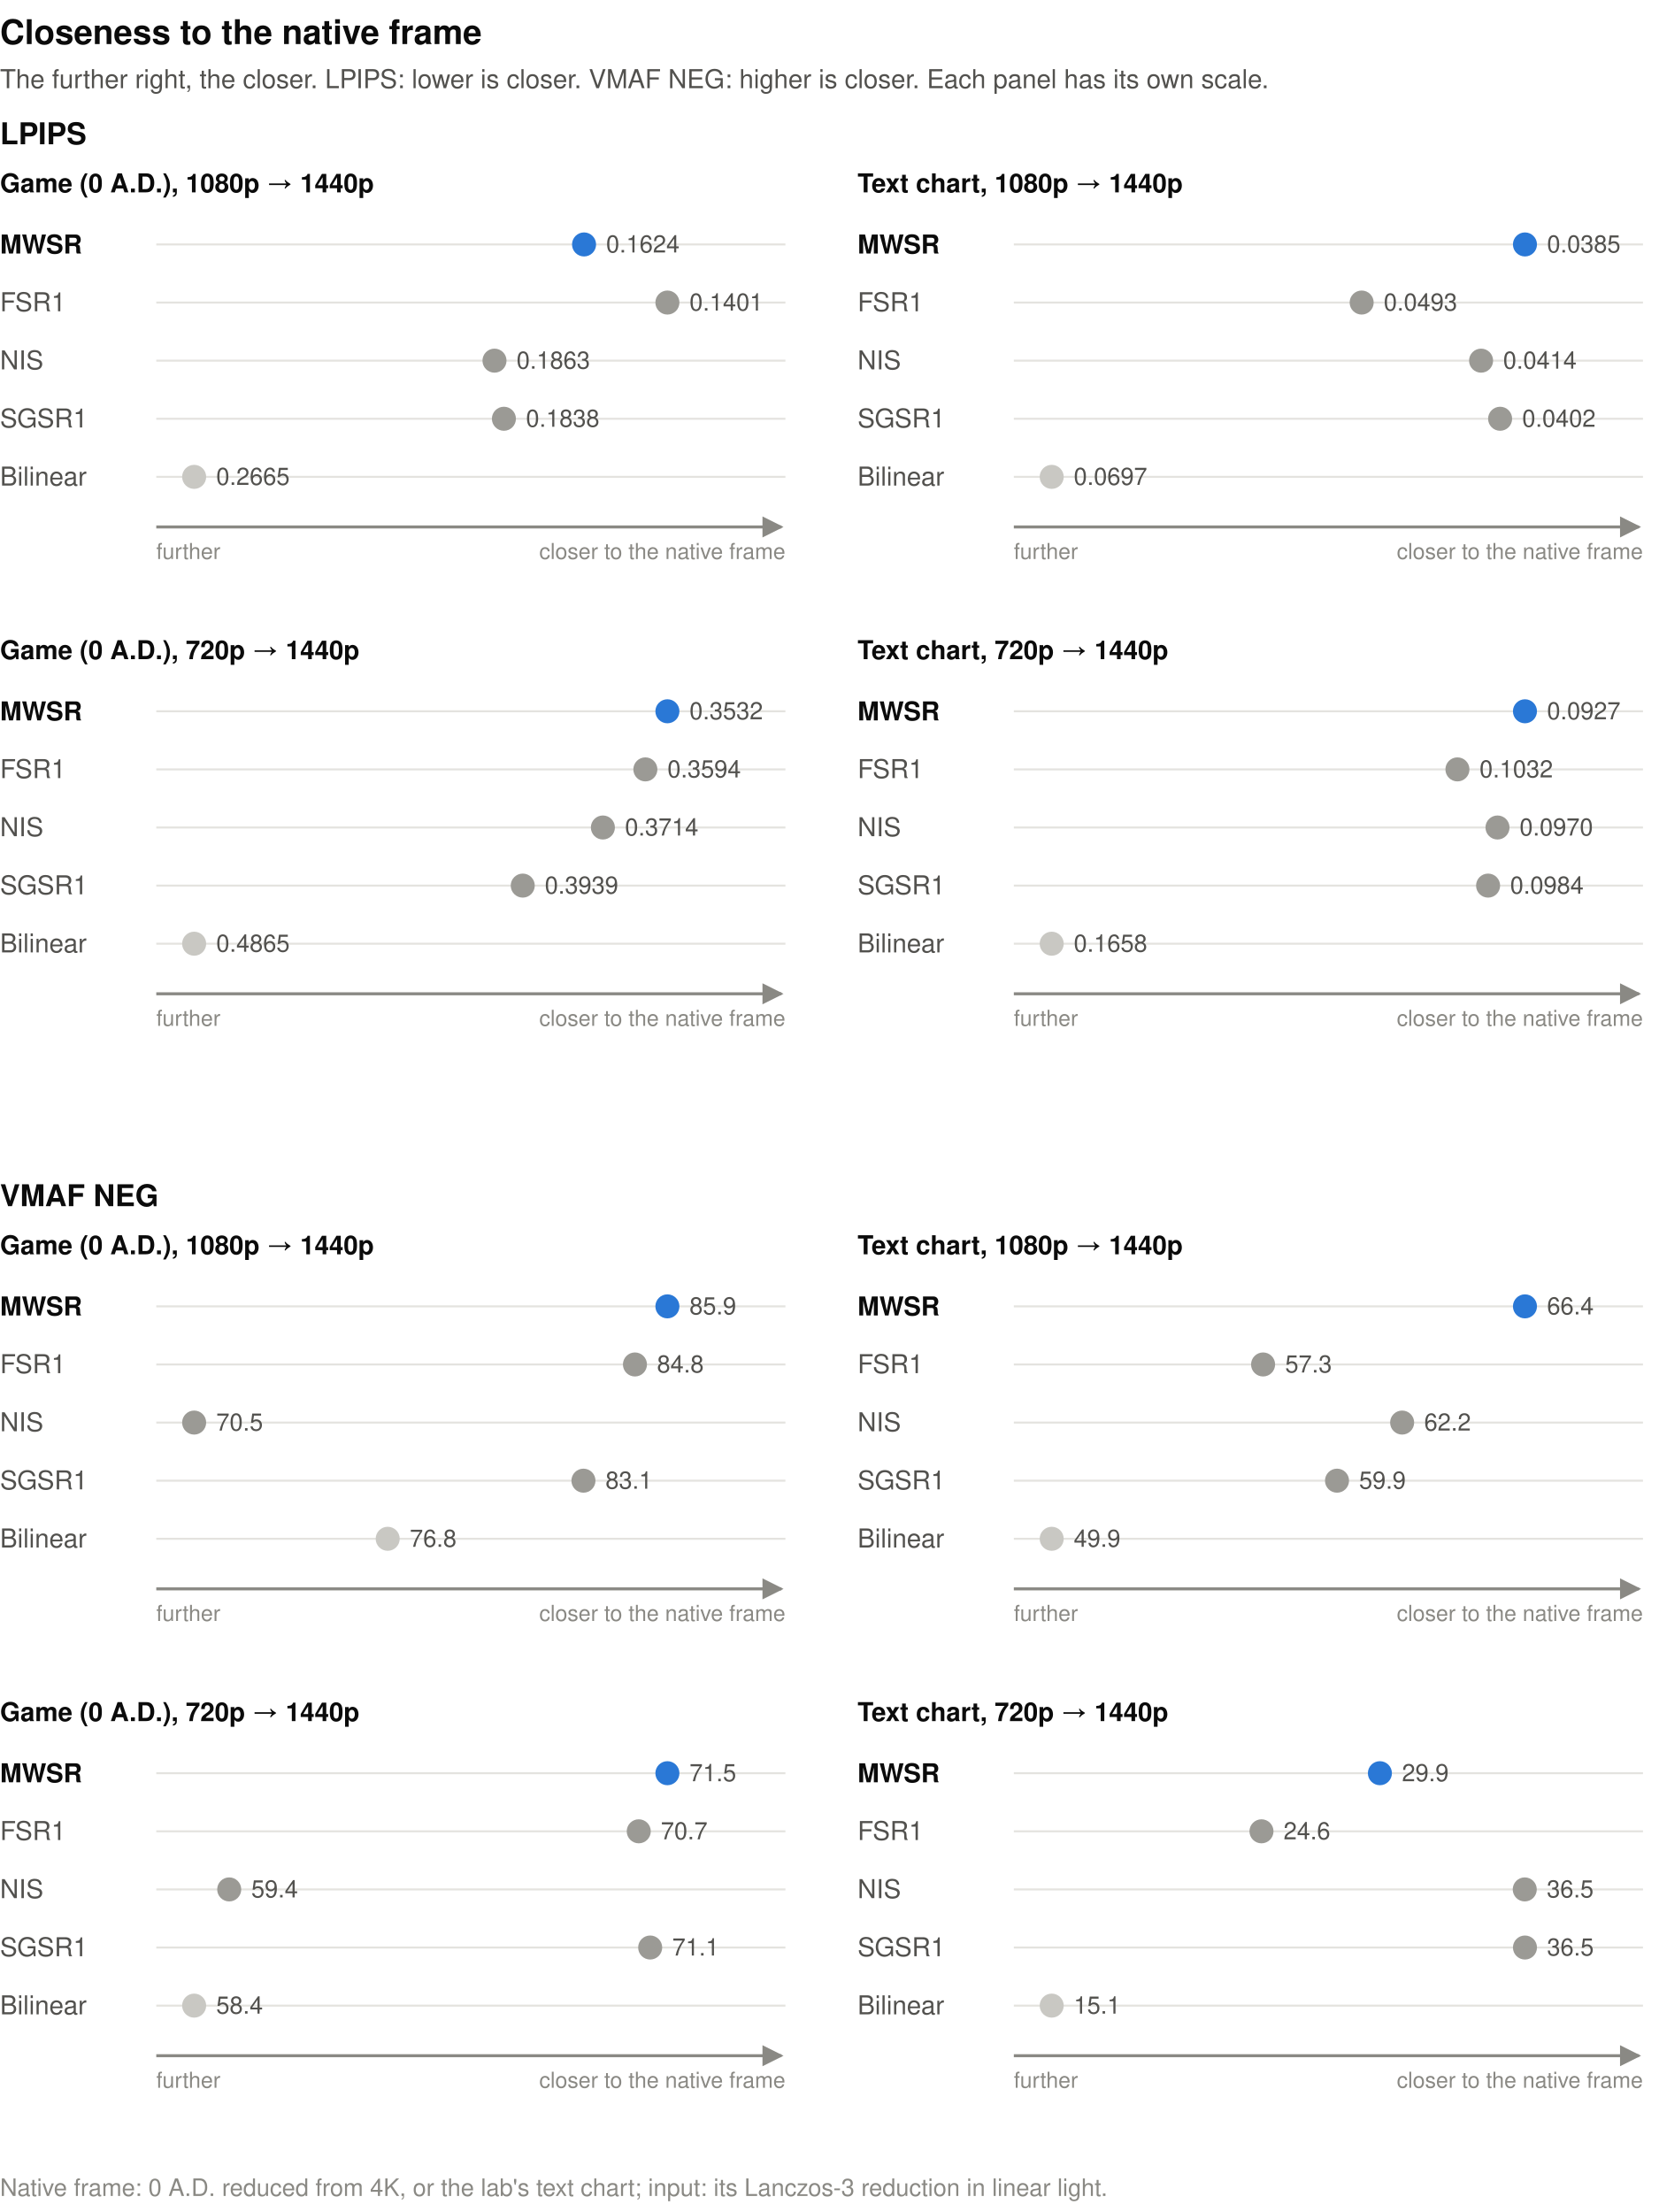
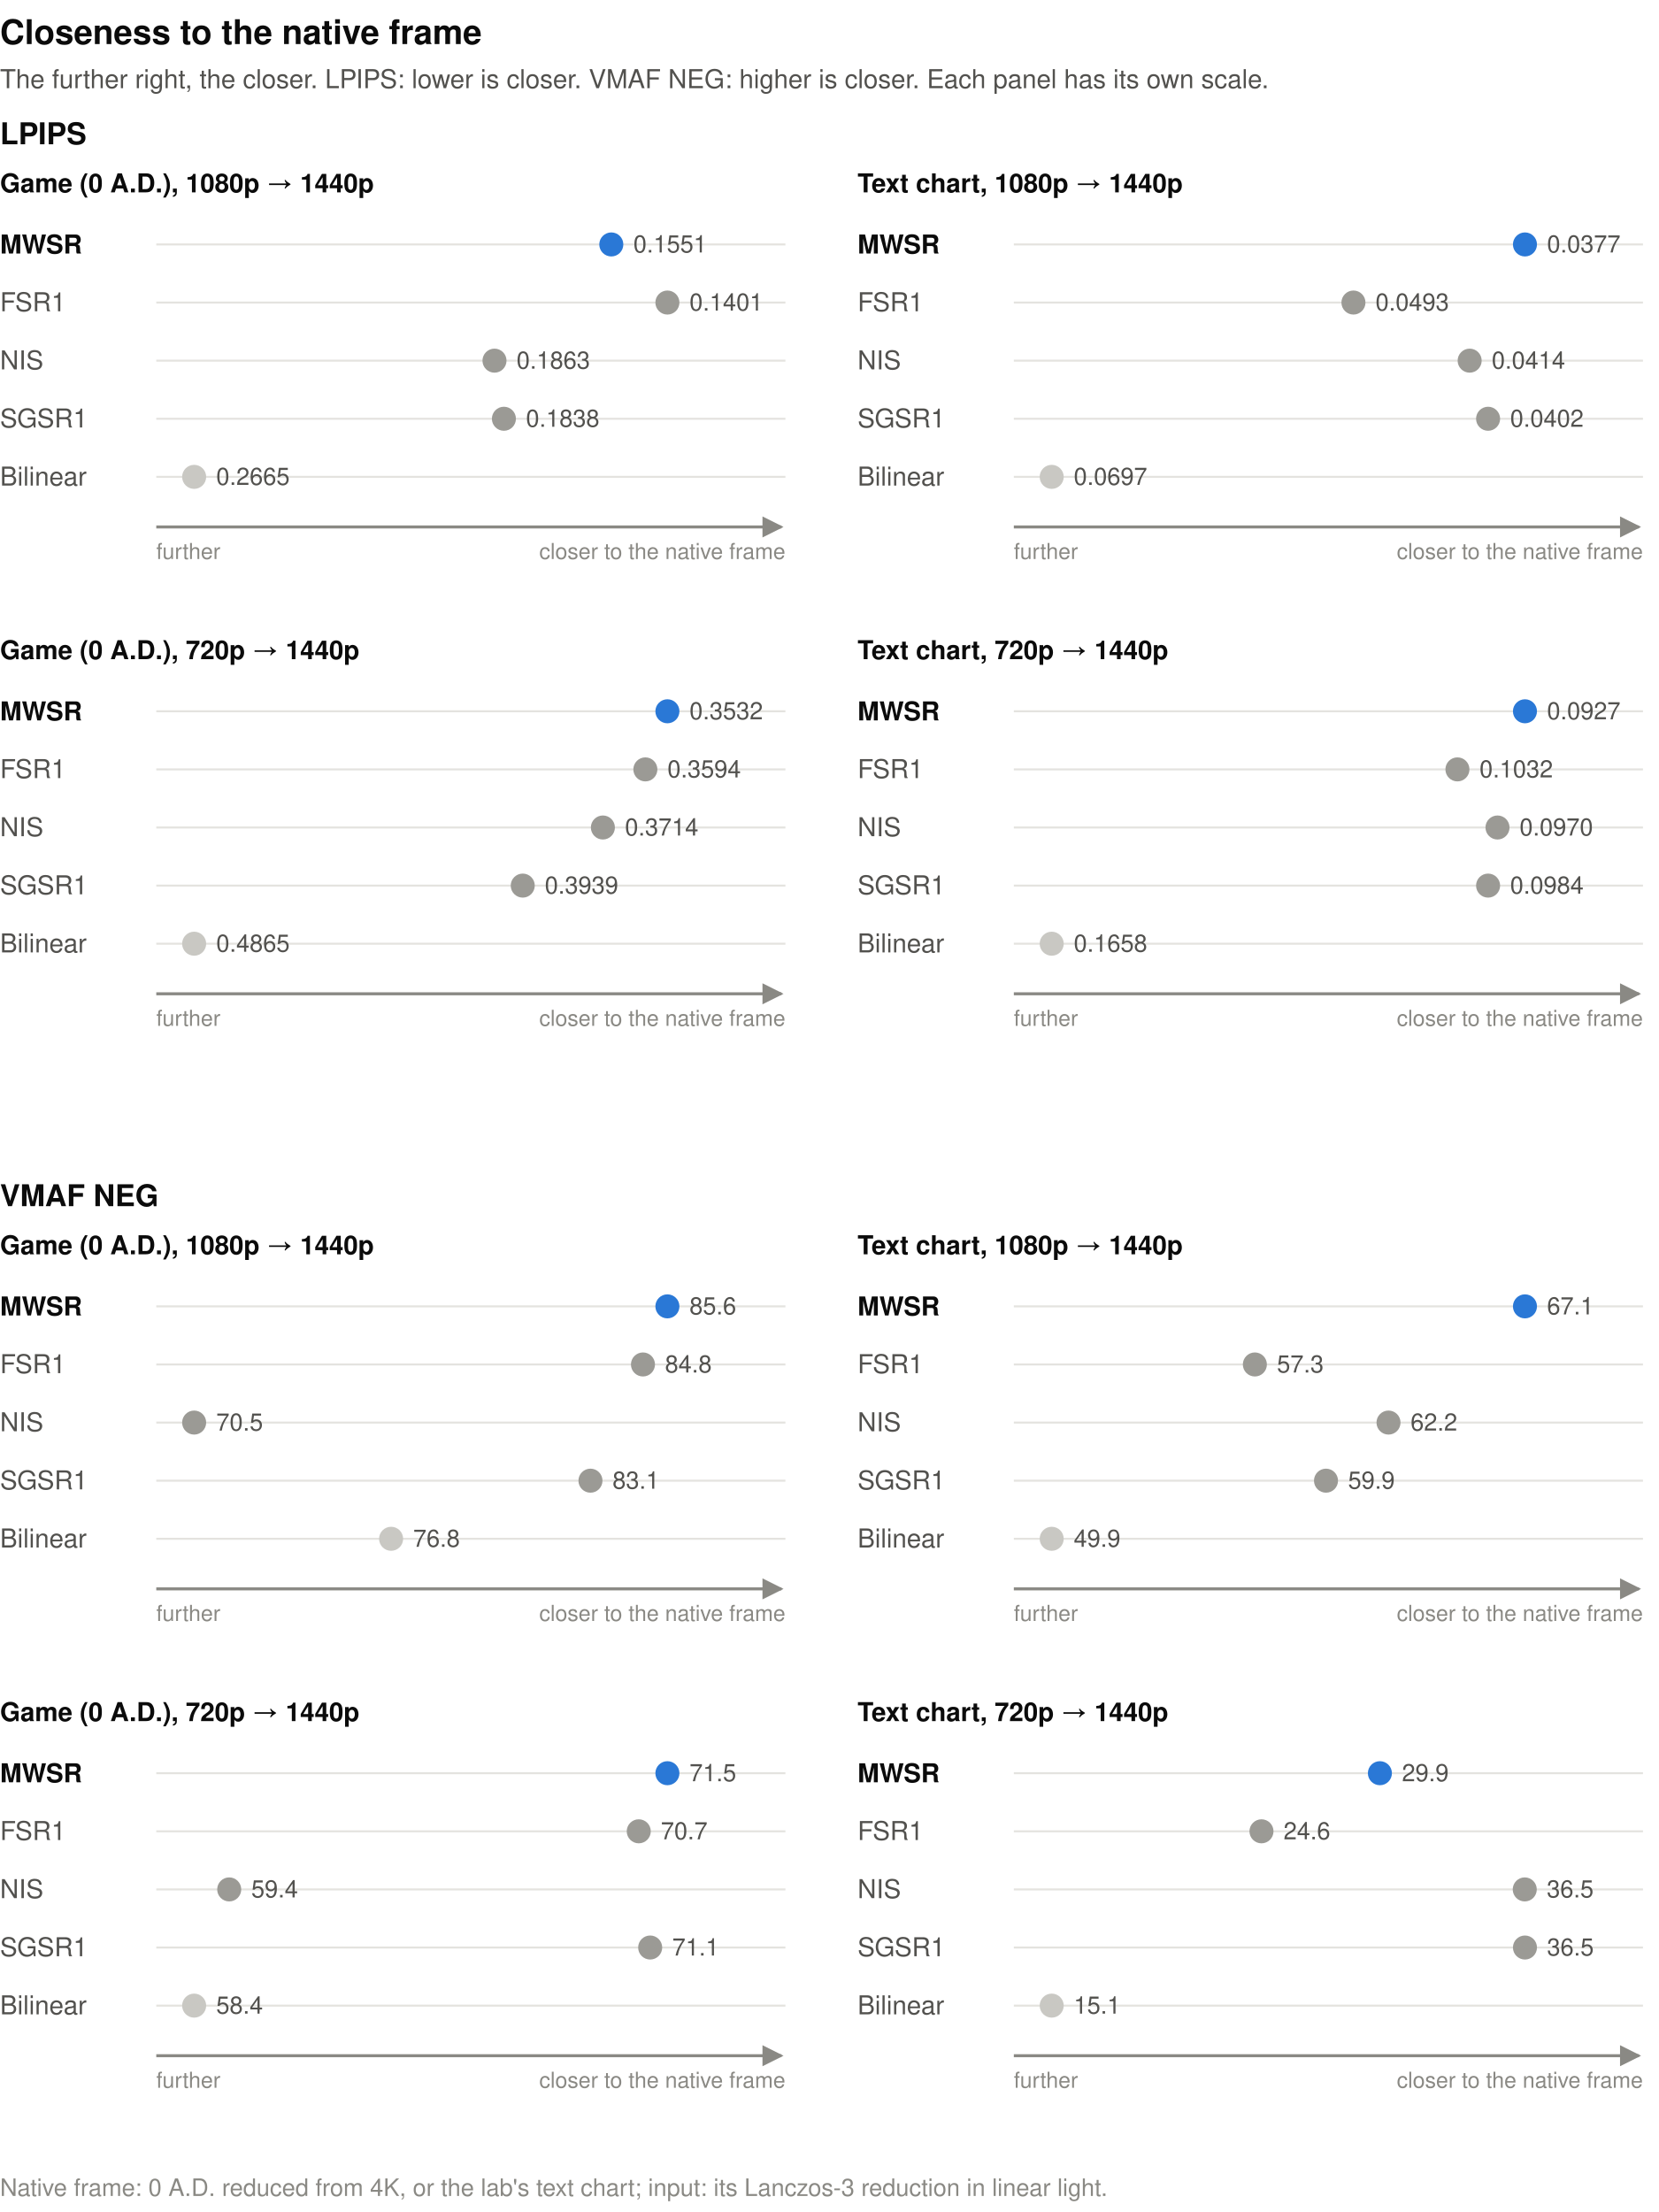
<svg xmlns="http://www.w3.org/2000/svg" width="828" height="1104" viewBox="0 0 828 1104" font-family="-apple-system, BlinkMacSystemFont, 'Segoe UI', Helvetica, Arial, sans-serif" role="img" aria-labelledby="t d">
  <text x="0" y="22" font-size="17" font-weight="600" fill="#0b0b0b">Closeness to the native frame</text>
  <text x="0" y="44" font-size="13" fill="#52514e">The further right, the closer. LPIPS: lower is closer. VMAF NEG: higher is closer. Each panel has its own scale.</text>
  <defs>
    <marker id="arrow" viewBox="0 0 10 10" refX="9" refY="5" markerWidth="7" markerHeight="7" orient="auto">
      <path d="M0 0 L10 5 L0 10 z" fill="#8a8984" />
    </marker>
  </defs>
  <text x="0" y="72" font-size="15" font-weight="600" fill="#0b0b0b">LPIPS</text>
  <text x="0" y="96" font-size="13" font-weight="600" fill="#0b0b0b">Game (0 A.D.), 1080p → 1440p</text>
  <line x1="78.0" y1="122" x2="392.0" y2="122" stroke="#e4e3df" stroke-width="1" />
  <text x="0" y="122" font-size="13" fill="#0b0b0b" dominant-baseline="middle" font-weight="600">MWSR</text>
-   <circle cx="291.5" cy="122" r="6" fill="#2a78d6" />
-   <text x="302.5" y="122" font-size="12" fill="#52514e" dominant-baseline="middle">0.1624</text>
+   <circle cx="305.1" cy="122" r="6" fill="#2a78d6" />
+   <text x="316.1" y="122" font-size="12" fill="#52514e" dominant-baseline="middle">0.1551</text>
  <line x1="78.0" y1="151" x2="392.0" y2="151" stroke="#e4e3df" stroke-width="1" />
  <text x="0" y="151" font-size="13" fill="#52514e" dominant-baseline="middle">FSR1</text>
  <circle cx="333.1" cy="151" r="6" fill="#9b9a95" />
  <text x="344.1" y="151" font-size="12" fill="#52514e" dominant-baseline="middle">0.1401</text>
  <line x1="78.0" y1="180" x2="392.0" y2="180" stroke="#e4e3df" stroke-width="1" />
  <text x="0" y="180" font-size="13" fill="#52514e" dominant-baseline="middle">NIS</text>
  <circle cx="246.8" cy="180" r="6" fill="#9b9a95" />
  <text x="257.8" y="180" font-size="12" fill="#52514e" dominant-baseline="middle">0.1863</text>
  <line x1="78.0" y1="209" x2="392.0" y2="209" stroke="#e4e3df" stroke-width="1" />
  <text x="0" y="209" font-size="13" fill="#52514e" dominant-baseline="middle">SGSR1</text>
  <circle cx="251.5" cy="209" r="6" fill="#9b9a95" />
  <text x="262.5" y="209" font-size="12" fill="#52514e" dominant-baseline="middle">0.1838</text>
  <line x1="78.0" y1="238" x2="392.0" y2="238" stroke="#e4e3df" stroke-width="1" />
  <text x="0" y="238" font-size="13" fill="#52514e" dominant-baseline="middle">Bilinear</text>
  <circle cx="96.9" cy="238" r="6" fill="#c9c8c3" />
  <text x="107.9" y="238" font-size="12" fill="#52514e" dominant-baseline="middle">0.2665</text>
  <line x1="78.0" y1="263" x2="390.0" y2="263" stroke="#8a8984" stroke-width="1.5" marker-end="url(#arrow)" />
  <text x="78.0" y="279" font-size="11" fill="#8a8984">further</text>
  <text x="392.0" y="279" font-size="11" fill="#8a8984" text-anchor="end">closer to the native frame</text>
  <text x="428" y="96" font-size="13" font-weight="600" fill="#0b0b0b">Text chart, 1080p → 1440p</text>
  <line x1="506.0" y1="122" x2="820.0" y2="122" stroke="#e4e3df" stroke-width="1" />
  <text x="428" y="122" font-size="13" fill="#0b0b0b" dominant-baseline="middle" font-weight="600">MWSR</text>
  <circle cx="761.1" cy="122" r="6" fill="#2a78d6" />
-   <text x="772.1" y="122" font-size="12" fill="#52514e" dominant-baseline="middle">0.0385</text>
+   <text x="772.1" y="122" font-size="12" fill="#52514e" dominant-baseline="middle">0.0377</text>
  <line x1="506.0" y1="151" x2="820.0" y2="151" stroke="#e4e3df" stroke-width="1" />
  <text x="428" y="151" font-size="13" fill="#52514e" dominant-baseline="middle">FSR1</text>
-   <circle cx="679.6" cy="151" r="6" fill="#9b9a95" />
-   <text x="690.6" y="151" font-size="12" fill="#52514e" dominant-baseline="middle">0.0493</text>
+   <circle cx="675.5" cy="151" r="6" fill="#9b9a95" />
+   <text x="686.5" y="151" font-size="12" fill="#52514e" dominant-baseline="middle">0.0493</text>
  <line x1="506.0" y1="180" x2="820.0" y2="180" stroke="#e4e3df" stroke-width="1" />
  <text x="428" y="180" font-size="13" fill="#52514e" dominant-baseline="middle">NIS</text>
-   <circle cx="739.2" cy="180" r="6" fill="#9b9a95" />
-   <text x="750.2" y="180" font-size="12" fill="#52514e" dominant-baseline="middle">0.0414</text>
+   <circle cx="733.5" cy="180" r="6" fill="#9b9a95" />
+   <text x="744.5" y="180" font-size="12" fill="#52514e" dominant-baseline="middle">0.0414</text>
  <line x1="506.0" y1="209" x2="820.0" y2="209" stroke="#e4e3df" stroke-width="1" />
  <text x="428" y="209" font-size="13" fill="#52514e" dominant-baseline="middle">SGSR1</text>
-   <circle cx="748.7" cy="209" r="6" fill="#9b9a95" />
-   <text x="759.7" y="209" font-size="12" fill="#52514e" dominant-baseline="middle">0.0402</text>
+   <circle cx="742.7" cy="209" r="6" fill="#9b9a95" />
+   <text x="753.7" y="209" font-size="12" fill="#52514e" dominant-baseline="middle">0.0402</text>
  <line x1="506.0" y1="238" x2="820.0" y2="238" stroke="#e4e3df" stroke-width="1" />
  <text x="428" y="238" font-size="13" fill="#52514e" dominant-baseline="middle">Bilinear</text>
  <circle cx="524.9" cy="238" r="6" fill="#c9c8c3" />
  <text x="535.9" y="238" font-size="12" fill="#52514e" dominant-baseline="middle">0.0697</text>
  <line x1="506.0" y1="263" x2="818.0" y2="263" stroke="#8a8984" stroke-width="1.5" marker-end="url(#arrow)" />
  <text x="506.0" y="279" font-size="11" fill="#8a8984">further</text>
  <text x="820.0" y="279" font-size="11" fill="#8a8984" text-anchor="end">closer to the native frame</text>
  <text x="0" y="329" font-size="13" font-weight="600" fill="#0b0b0b">Game (0 A.D.), 720p → 1440p</text>
  <line x1="78.0" y1="355" x2="392.0" y2="355" stroke="#e4e3df" stroke-width="1" />
  <text x="0" y="355" font-size="13" fill="#0b0b0b" dominant-baseline="middle" font-weight="600">MWSR</text>
  <circle cx="333.1" cy="355" r="6" fill="#2a78d6" />
  <text x="344.1" y="355" font-size="12" fill="#52514e" dominant-baseline="middle">0.3532</text>
  <line x1="78.0" y1="384" x2="392.0" y2="384" stroke="#e4e3df" stroke-width="1" />
  <text x="0" y="384" font-size="13" fill="#52514e" dominant-baseline="middle">FSR1</text>
  <circle cx="322.1" cy="384" r="6" fill="#9b9a95" />
  <text x="333.1" y="384" font-size="12" fill="#52514e" dominant-baseline="middle">0.3594</text>
  <line x1="78.0" y1="413" x2="392.0" y2="413" stroke="#e4e3df" stroke-width="1" />
  <text x="0" y="413" font-size="13" fill="#52514e" dominant-baseline="middle">NIS</text>
  <circle cx="300.9" cy="413" r="6" fill="#9b9a95" />
  <text x="311.9" y="413" font-size="12" fill="#52514e" dominant-baseline="middle">0.3714</text>
  <line x1="78.0" y1="442" x2="392.0" y2="442" stroke="#e4e3df" stroke-width="1" />
  <text x="0" y="442" font-size="13" fill="#52514e" dominant-baseline="middle">SGSR1</text>
  <circle cx="260.9" cy="442" r="6" fill="#9b9a95" />
  <text x="271.9" y="442" font-size="12" fill="#52514e" dominant-baseline="middle">0.3939</text>
  <line x1="78.0" y1="471" x2="392.0" y2="471" stroke="#e4e3df" stroke-width="1" />
  <text x="0" y="471" font-size="13" fill="#52514e" dominant-baseline="middle">Bilinear</text>
  <circle cx="96.9" cy="471" r="6" fill="#c9c8c3" />
  <text x="107.9" y="471" font-size="12" fill="#52514e" dominant-baseline="middle">0.4865</text>
  <line x1="78.0" y1="496" x2="390.0" y2="496" stroke="#8a8984" stroke-width="1.5" marker-end="url(#arrow)" />
  <text x="78.0" y="512" font-size="11" fill="#8a8984">further</text>
  <text x="392.0" y="512" font-size="11" fill="#8a8984" text-anchor="end">closer to the native frame</text>
  <text x="428" y="329" font-size="13" font-weight="600" fill="#0b0b0b">Text chart, 720p → 1440p</text>
  <line x1="506.0" y1="355" x2="820.0" y2="355" stroke="#e4e3df" stroke-width="1" />
  <text x="428" y="355" font-size="13" fill="#0b0b0b" dominant-baseline="middle" font-weight="600">MWSR</text>
  <circle cx="761.1" cy="355" r="6" fill="#2a78d6" />
  <text x="772.1" y="355" font-size="12" fill="#52514e" dominant-baseline="middle">0.0927</text>
  <line x1="506.0" y1="384" x2="820.0" y2="384" stroke="#e4e3df" stroke-width="1" />
  <text x="428" y="384" font-size="13" fill="#52514e" dominant-baseline="middle">FSR1</text>
  <circle cx="727.4" cy="384" r="6" fill="#9b9a95" />
  <text x="738.4" y="384" font-size="12" fill="#52514e" dominant-baseline="middle">0.1032</text>
  <line x1="506.0" y1="413" x2="820.0" y2="413" stroke="#e4e3df" stroke-width="1" />
  <text x="428" y="413" font-size="13" fill="#52514e" dominant-baseline="middle">NIS</text>
  <circle cx="747.4" cy="413" r="6" fill="#9b9a95" />
  <text x="758.4" y="413" font-size="12" fill="#52514e" dominant-baseline="middle">0.0970</text>
  <line x1="506.0" y1="442" x2="820.0" y2="442" stroke="#e4e3df" stroke-width="1" />
  <text x="428" y="442" font-size="13" fill="#52514e" dominant-baseline="middle">SGSR1</text>
  <circle cx="742.7" cy="442" r="6" fill="#9b9a95" />
  <text x="753.7" y="442" font-size="12" fill="#52514e" dominant-baseline="middle">0.0984</text>
  <line x1="506.0" y1="471" x2="820.0" y2="471" stroke="#e4e3df" stroke-width="1" />
  <text x="428" y="471" font-size="13" fill="#52514e" dominant-baseline="middle">Bilinear</text>
  <circle cx="524.9" cy="471" r="6" fill="#c9c8c3" />
  <text x="535.9" y="471" font-size="12" fill="#52514e" dominant-baseline="middle">0.1658</text>
  <line x1="506.0" y1="496" x2="818.0" y2="496" stroke="#8a8984" stroke-width="1.5" marker-end="url(#arrow)" />
  <text x="506.0" y="512" font-size="11" fill="#8a8984">further</text>
  <text x="820.0" y="512" font-size="11" fill="#8a8984" text-anchor="end">closer to the native frame</text>
  <text x="0" y="602" font-size="15" font-weight="600" fill="#0b0b0b">VMAF NEG</text>
  <text x="0" y="626" font-size="13" font-weight="600" fill="#0b0b0b">Game (0 A.D.), 1080p → 1440p</text>
  <line x1="78.0" y1="652" x2="392.0" y2="652" stroke="#e4e3df" stroke-width="1" />
  <text x="0" y="652" font-size="13" fill="#0b0b0b" dominant-baseline="middle" font-weight="600">MWSR</text>
  <circle cx="333.1" cy="652" r="6" fill="#2a78d6" />
-   <text x="344.1" y="652" font-size="12" fill="#52514e" dominant-baseline="middle">85.9</text>
+   <text x="344.1" y="652" font-size="12" fill="#52514e" dominant-baseline="middle">85.6</text>
  <line x1="78.0" y1="681" x2="392.0" y2="681" stroke="#e4e3df" stroke-width="1" />
  <text x="0" y="681" font-size="13" fill="#52514e" dominant-baseline="middle">FSR1</text>
-   <circle cx="316.9" cy="681" r="6" fill="#9b9a95" />
-   <text x="327.9" y="681" font-size="12" fill="#52514e" dominant-baseline="middle">84.8</text>
+   <circle cx="320.9" cy="681" r="6" fill="#9b9a95" />
+   <text x="331.9" y="681" font-size="12" fill="#52514e" dominant-baseline="middle">84.8</text>
  <line x1="78.0" y1="710" x2="392.0" y2="710" stroke="#e4e3df" stroke-width="1" />
  <text x="0" y="710" font-size="13" fill="#52514e" dominant-baseline="middle">NIS</text>
  <circle cx="96.9" cy="710" r="6" fill="#9b9a95" />
  <text x="107.9" y="710" font-size="12" fill="#52514e" dominant-baseline="middle">70.5</text>
  <line x1="78.0" y1="739" x2="392.0" y2="739" stroke="#e4e3df" stroke-width="1" />
  <text x="0" y="739" font-size="13" fill="#52514e" dominant-baseline="middle">SGSR1</text>
-   <circle cx="291.2" cy="739" r="6" fill="#9b9a95" />
-   <text x="302.2" y="739" font-size="12" fill="#52514e" dominant-baseline="middle">83.1</text>
+   <circle cx="294.7" cy="739" r="6" fill="#9b9a95" />
+   <text x="305.7" y="739" font-size="12" fill="#52514e" dominant-baseline="middle">83.1</text>
  <line x1="78.0" y1="768" x2="392.0" y2="768" stroke="#e4e3df" stroke-width="1" />
  <text x="0" y="768" font-size="13" fill="#52514e" dominant-baseline="middle">Bilinear</text>
-   <circle cx="193.5" cy="768" r="6" fill="#c9c8c3" />
-   <text x="204.5" y="768" font-size="12" fill="#52514e" dominant-baseline="middle">76.8</text>
+   <circle cx="195.2" cy="768" r="6" fill="#c9c8c3" />
+   <text x="206.2" y="768" font-size="12" fill="#52514e" dominant-baseline="middle">76.8</text>
  <line x1="78.0" y1="793" x2="390.0" y2="793" stroke="#8a8984" stroke-width="1.5" marker-end="url(#arrow)" />
  <text x="78.0" y="809" font-size="11" fill="#8a8984">further</text>
  <text x="392.0" y="809" font-size="11" fill="#8a8984" text-anchor="end">closer to the native frame</text>
  <text x="428" y="626" font-size="13" font-weight="600" fill="#0b0b0b">Text chart, 1080p → 1440p</text>
  <line x1="506.0" y1="652" x2="820.0" y2="652" stroke="#e4e3df" stroke-width="1" />
  <text x="428" y="652" font-size="13" fill="#0b0b0b" dominant-baseline="middle" font-weight="600">MWSR</text>
  <circle cx="761.1" cy="652" r="6" fill="#2a78d6" />
-   <text x="772.1" y="652" font-size="12" fill="#52514e" dominant-baseline="middle">66.4</text>
+   <text x="772.1" y="652" font-size="12" fill="#52514e" dominant-baseline="middle">67.1</text>
  <line x1="506.0" y1="681" x2="820.0" y2="681" stroke="#e4e3df" stroke-width="1" />
  <text x="428" y="681" font-size="13" fill="#52514e" dominant-baseline="middle">FSR1</text>
-   <circle cx="630.4" cy="681" r="6" fill="#9b9a95" />
-   <text x="641.4" y="681" font-size="12" fill="#52514e" dominant-baseline="middle">57.3</text>
+   <circle cx="626.3" cy="681" r="6" fill="#9b9a95" />
+   <text x="637.3" y="681" font-size="12" fill="#52514e" dominant-baseline="middle">57.3</text>
  <line x1="506.0" y1="710" x2="820.0" y2="710" stroke="#e4e3df" stroke-width="1" />
  <text x="428" y="710" font-size="13" fill="#52514e" dominant-baseline="middle">NIS</text>
-   <circle cx="699.8" cy="710" r="6" fill="#9b9a95" />
-   <text x="710.8" y="710" font-size="12" fill="#52514e" dominant-baseline="middle">62.2</text>
+   <circle cx="693.0" cy="710" r="6" fill="#9b9a95" />
+   <text x="704.0" y="710" font-size="12" fill="#52514e" dominant-baseline="middle">62.2</text>
  <line x1="506.0" y1="739" x2="820.0" y2="739" stroke="#e4e3df" stroke-width="1" />
  <text x="428" y="739" font-size="13" fill="#52514e" dominant-baseline="middle">SGSR1</text>
-   <circle cx="667.3" cy="739" r="6" fill="#9b9a95" />
-   <text x="678.3" y="739" font-size="12" fill="#52514e" dominant-baseline="middle">59.9</text>
+   <circle cx="661.8" cy="739" r="6" fill="#9b9a95" />
+   <text x="672.8" y="739" font-size="12" fill="#52514e" dominant-baseline="middle">59.9</text>
  <line x1="506.0" y1="768" x2="820.0" y2="768" stroke="#e4e3df" stroke-width="1" />
  <text x="428" y="768" font-size="13" fill="#52514e" dominant-baseline="middle">Bilinear</text>
  <circle cx="524.9" cy="768" r="6" fill="#c9c8c3" />
  <text x="535.9" y="768" font-size="12" fill="#52514e" dominant-baseline="middle">49.9</text>
  <line x1="506.0" y1="793" x2="818.0" y2="793" stroke="#8a8984" stroke-width="1.5" marker-end="url(#arrow)" />
  <text x="506.0" y="809" font-size="11" fill="#8a8984">further</text>
  <text x="820.0" y="809" font-size="11" fill="#8a8984" text-anchor="end">closer to the native frame</text>
  <text x="0" y="859" font-size="13" font-weight="600" fill="#0b0b0b">Game (0 A.D.), 720p → 1440p</text>
  <line x1="78.0" y1="885" x2="392.0" y2="885" stroke="#e4e3df" stroke-width="1" />
  <text x="0" y="885" font-size="13" fill="#0b0b0b" dominant-baseline="middle" font-weight="600">MWSR</text>
  <circle cx="333.1" cy="885" r="6" fill="#2a78d6" />
  <text x="344.1" y="885" font-size="12" fill="#52514e" dominant-baseline="middle">71.5</text>
  <line x1="78.0" y1="914" x2="392.0" y2="914" stroke="#e4e3df" stroke-width="1" />
  <text x="0" y="914" font-size="13" fill="#52514e" dominant-baseline="middle">FSR1</text>
  <circle cx="318.8" cy="914" r="6" fill="#9b9a95" />
  <text x="329.8" y="914" font-size="12" fill="#52514e" dominant-baseline="middle">70.7</text>
  <line x1="78.0" y1="943" x2="392.0" y2="943" stroke="#e4e3df" stroke-width="1" />
  <text x="0" y="943" font-size="13" fill="#52514e" dominant-baseline="middle">NIS</text>
  <circle cx="114.4" cy="943" r="6" fill="#9b9a95" />
  <text x="125.4" y="943" font-size="12" fill="#52514e" dominant-baseline="middle">59.4</text>
  <line x1="78.0" y1="972" x2="392.0" y2="972" stroke="#e4e3df" stroke-width="1" />
  <text x="0" y="972" font-size="13" fill="#52514e" dominant-baseline="middle">SGSR1</text>
  <circle cx="324.5" cy="972" r="6" fill="#9b9a95" />
  <text x="335.5" y="972" font-size="12" fill="#52514e" dominant-baseline="middle">71.1</text>
  <line x1="78.0" y1="1001" x2="392.0" y2="1001" stroke="#e4e3df" stroke-width="1" />
  <text x="0" y="1001" font-size="13" fill="#52514e" dominant-baseline="middle">Bilinear</text>
  <circle cx="96.9" cy="1001" r="6" fill="#c9c8c3" />
  <text x="107.9" y="1001" font-size="12" fill="#52514e" dominant-baseline="middle">58.4</text>
  <line x1="78.0" y1="1026" x2="390.0" y2="1026" stroke="#8a8984" stroke-width="1.5" marker-end="url(#arrow)" />
  <text x="78.0" y="1042" font-size="11" fill="#8a8984">further</text>
  <text x="392.0" y="1042" font-size="11" fill="#8a8984" text-anchor="end">closer to the native frame</text>
  <text x="428" y="859" font-size="13" font-weight="600" fill="#0b0b0b">Text chart, 720p → 1440p</text>
  <line x1="506.0" y1="885" x2="820.0" y2="885" stroke="#e4e3df" stroke-width="1" />
  <text x="428" y="885" font-size="13" fill="#0b0b0b" dominant-baseline="middle" font-weight="600">MWSR</text>
  <circle cx="688.7" cy="885" r="6" fill="#2a78d6" />
  <text x="699.7" y="885" font-size="12" fill="#52514e" dominant-baseline="middle">29.9</text>
  <line x1="506.0" y1="914" x2="820.0" y2="914" stroke="#e4e3df" stroke-width="1" />
  <text x="428" y="914" font-size="13" fill="#52514e" dominant-baseline="middle">FSR1</text>
  <circle cx="629.6" cy="914" r="6" fill="#9b9a95" />
  <text x="640.6" y="914" font-size="12" fill="#52514e" dominant-baseline="middle">24.6</text>
  <line x1="506.0" y1="943" x2="820.0" y2="943" stroke="#e4e3df" stroke-width="1" />
  <text x="428" y="943" font-size="13" fill="#52514e" dominant-baseline="middle">NIS</text>
  <circle cx="761.0" cy="943" r="6" fill="#9b9a95" />
  <text x="772.0" y="943" font-size="12" fill="#52514e" dominant-baseline="middle">36.5</text>
  <line x1="506.0" y1="972" x2="820.0" y2="972" stroke="#e4e3df" stroke-width="1" />
  <text x="428" y="972" font-size="13" fill="#52514e" dominant-baseline="middle">SGSR1</text>
  <circle cx="761.1" cy="972" r="6" fill="#9b9a95" />
  <text x="772.1" y="972" font-size="12" fill="#52514e" dominant-baseline="middle">36.5</text>
  <line x1="506.0" y1="1001" x2="820.0" y2="1001" stroke="#e4e3df" stroke-width="1" />
  <text x="428" y="1001" font-size="13" fill="#52514e" dominant-baseline="middle">Bilinear</text>
  <circle cx="524.9" cy="1001" r="6" fill="#c9c8c3" />
  <text x="535.9" y="1001" font-size="12" fill="#52514e" dominant-baseline="middle">15.1</text>
  <line x1="506.0" y1="1026" x2="818.0" y2="1026" stroke="#8a8984" stroke-width="1.5" marker-end="url(#arrow)" />
  <text x="506.0" y="1042" font-size="11" fill="#8a8984">further</text>
  <text x="820.0" y="1042" font-size="11" fill="#8a8984" text-anchor="end">closer to the native frame</text>
  <text x="0" y="1096" font-size="12" fill="#8a8984">Native frame: 0 A.D. reduced from 4K, or the lab's text chart; input: its Lanczos-3 reduction in linear light.</text>
</svg>
